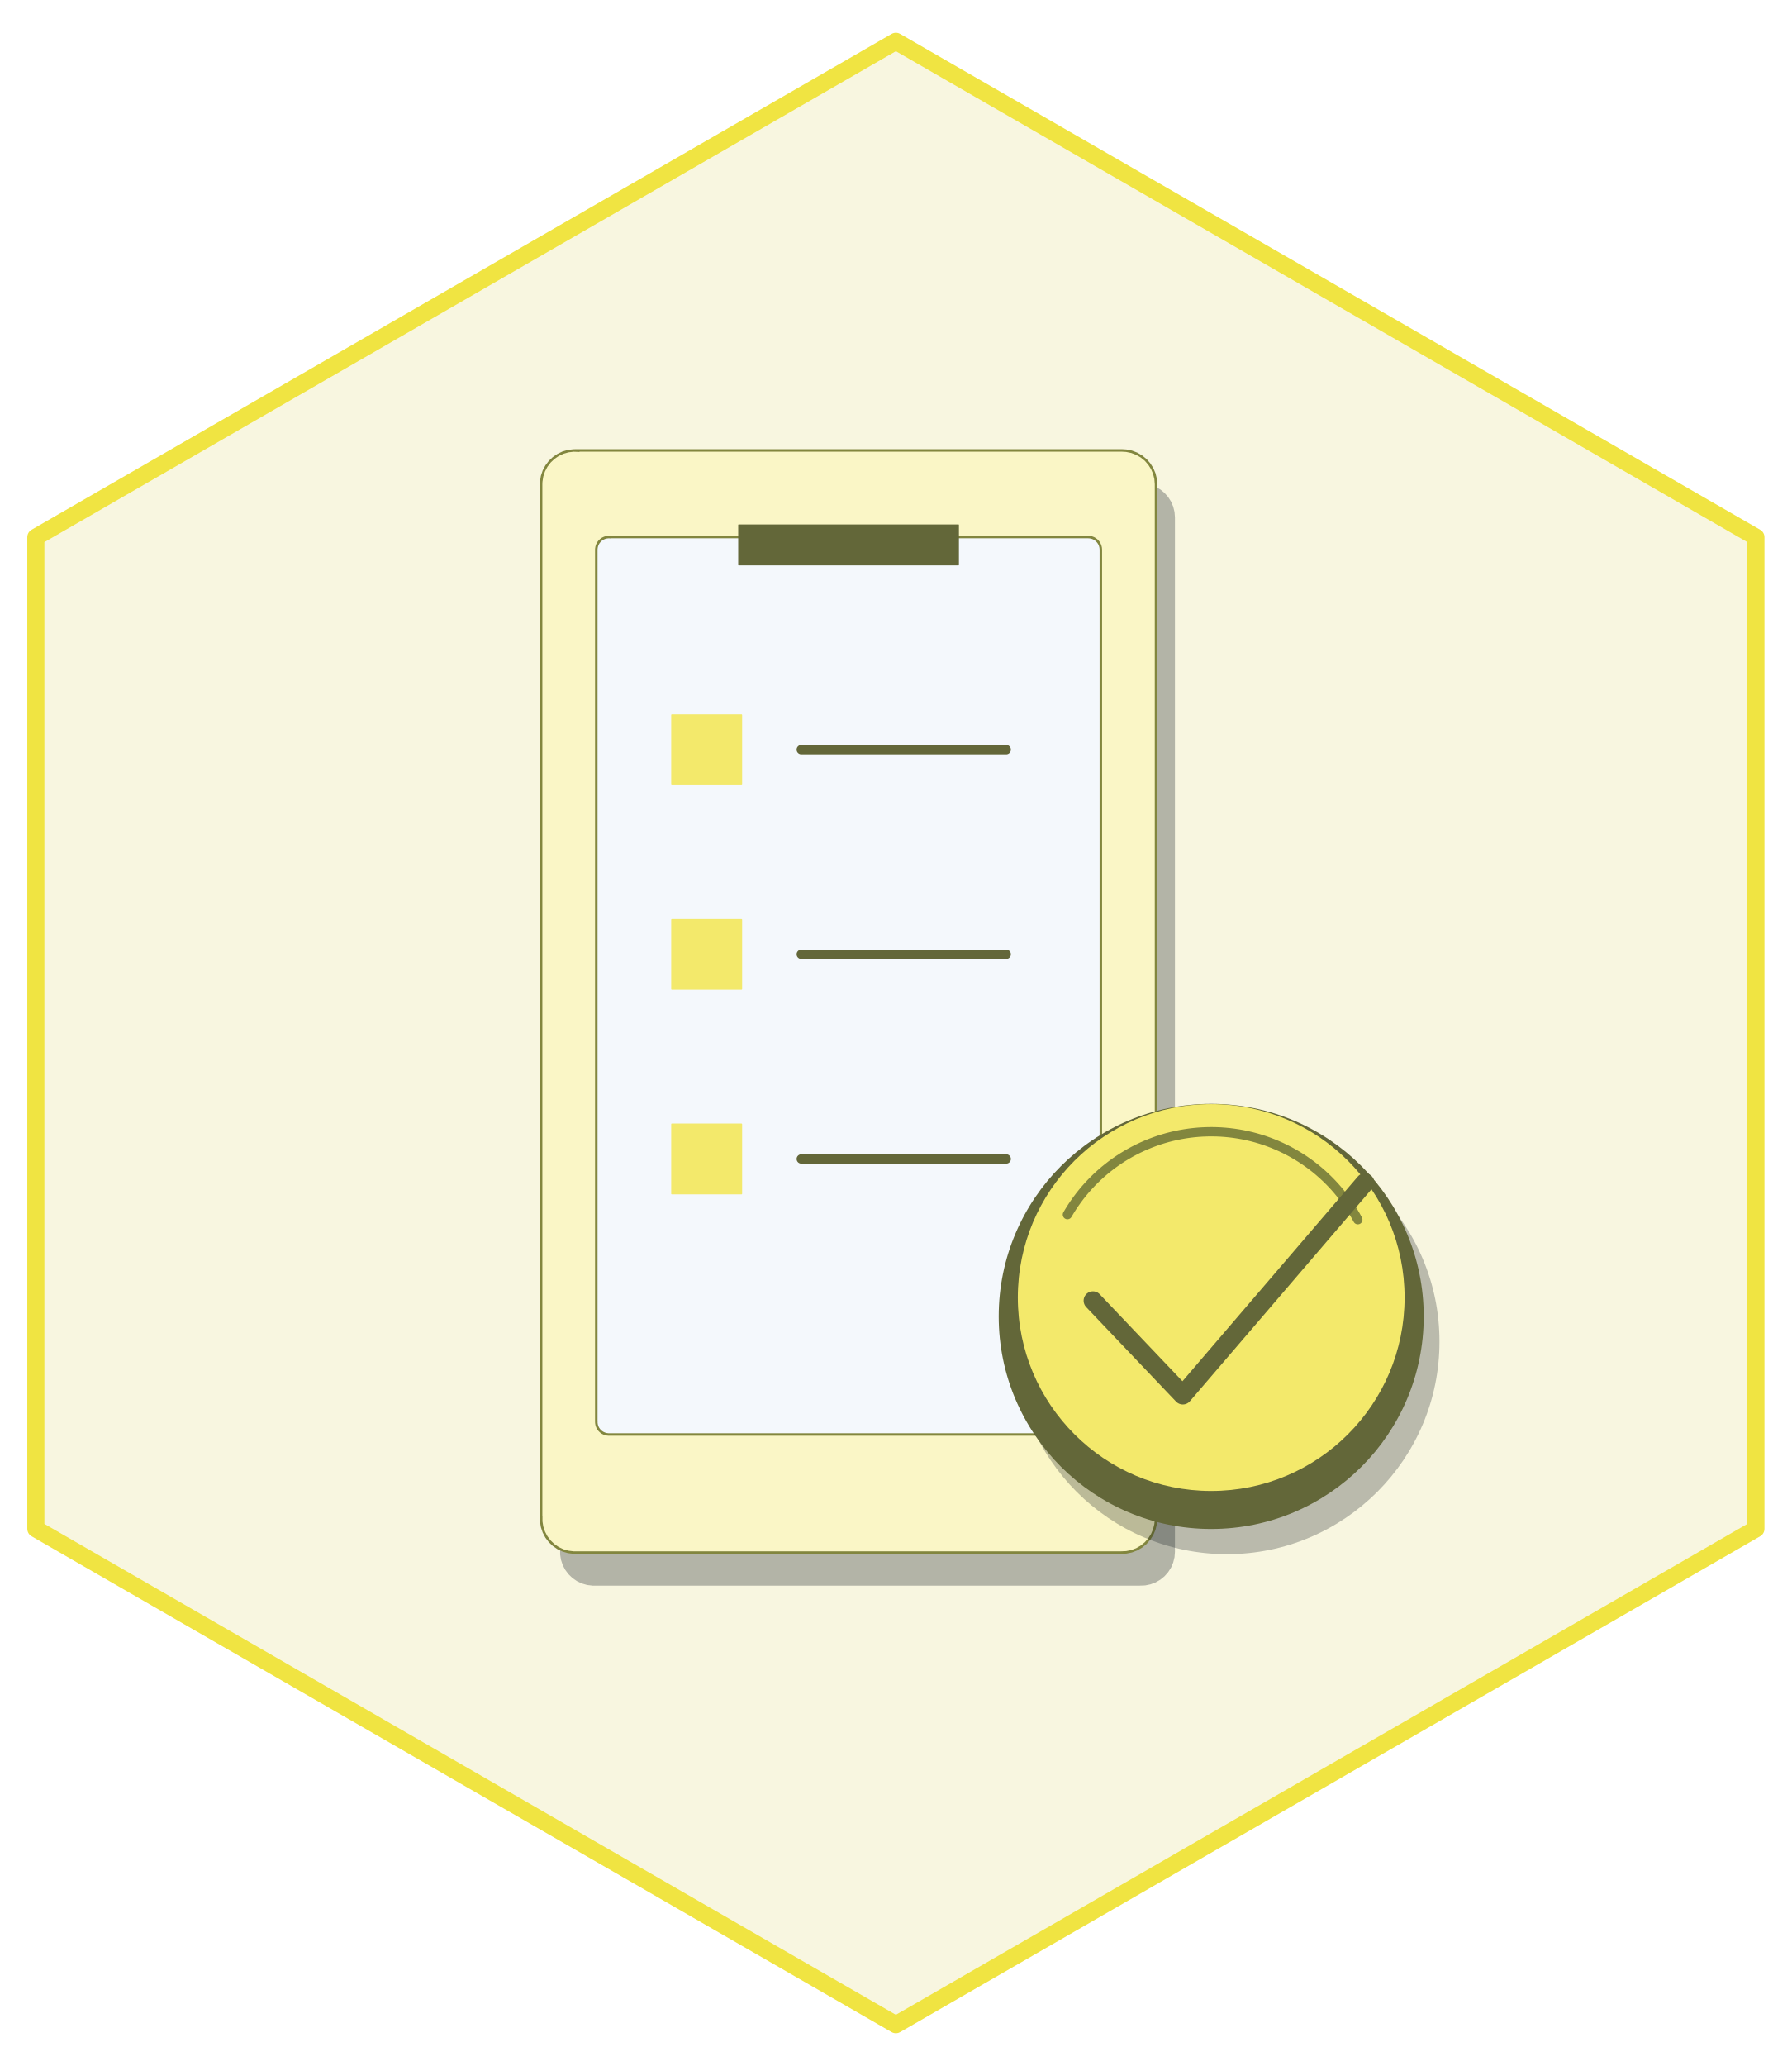
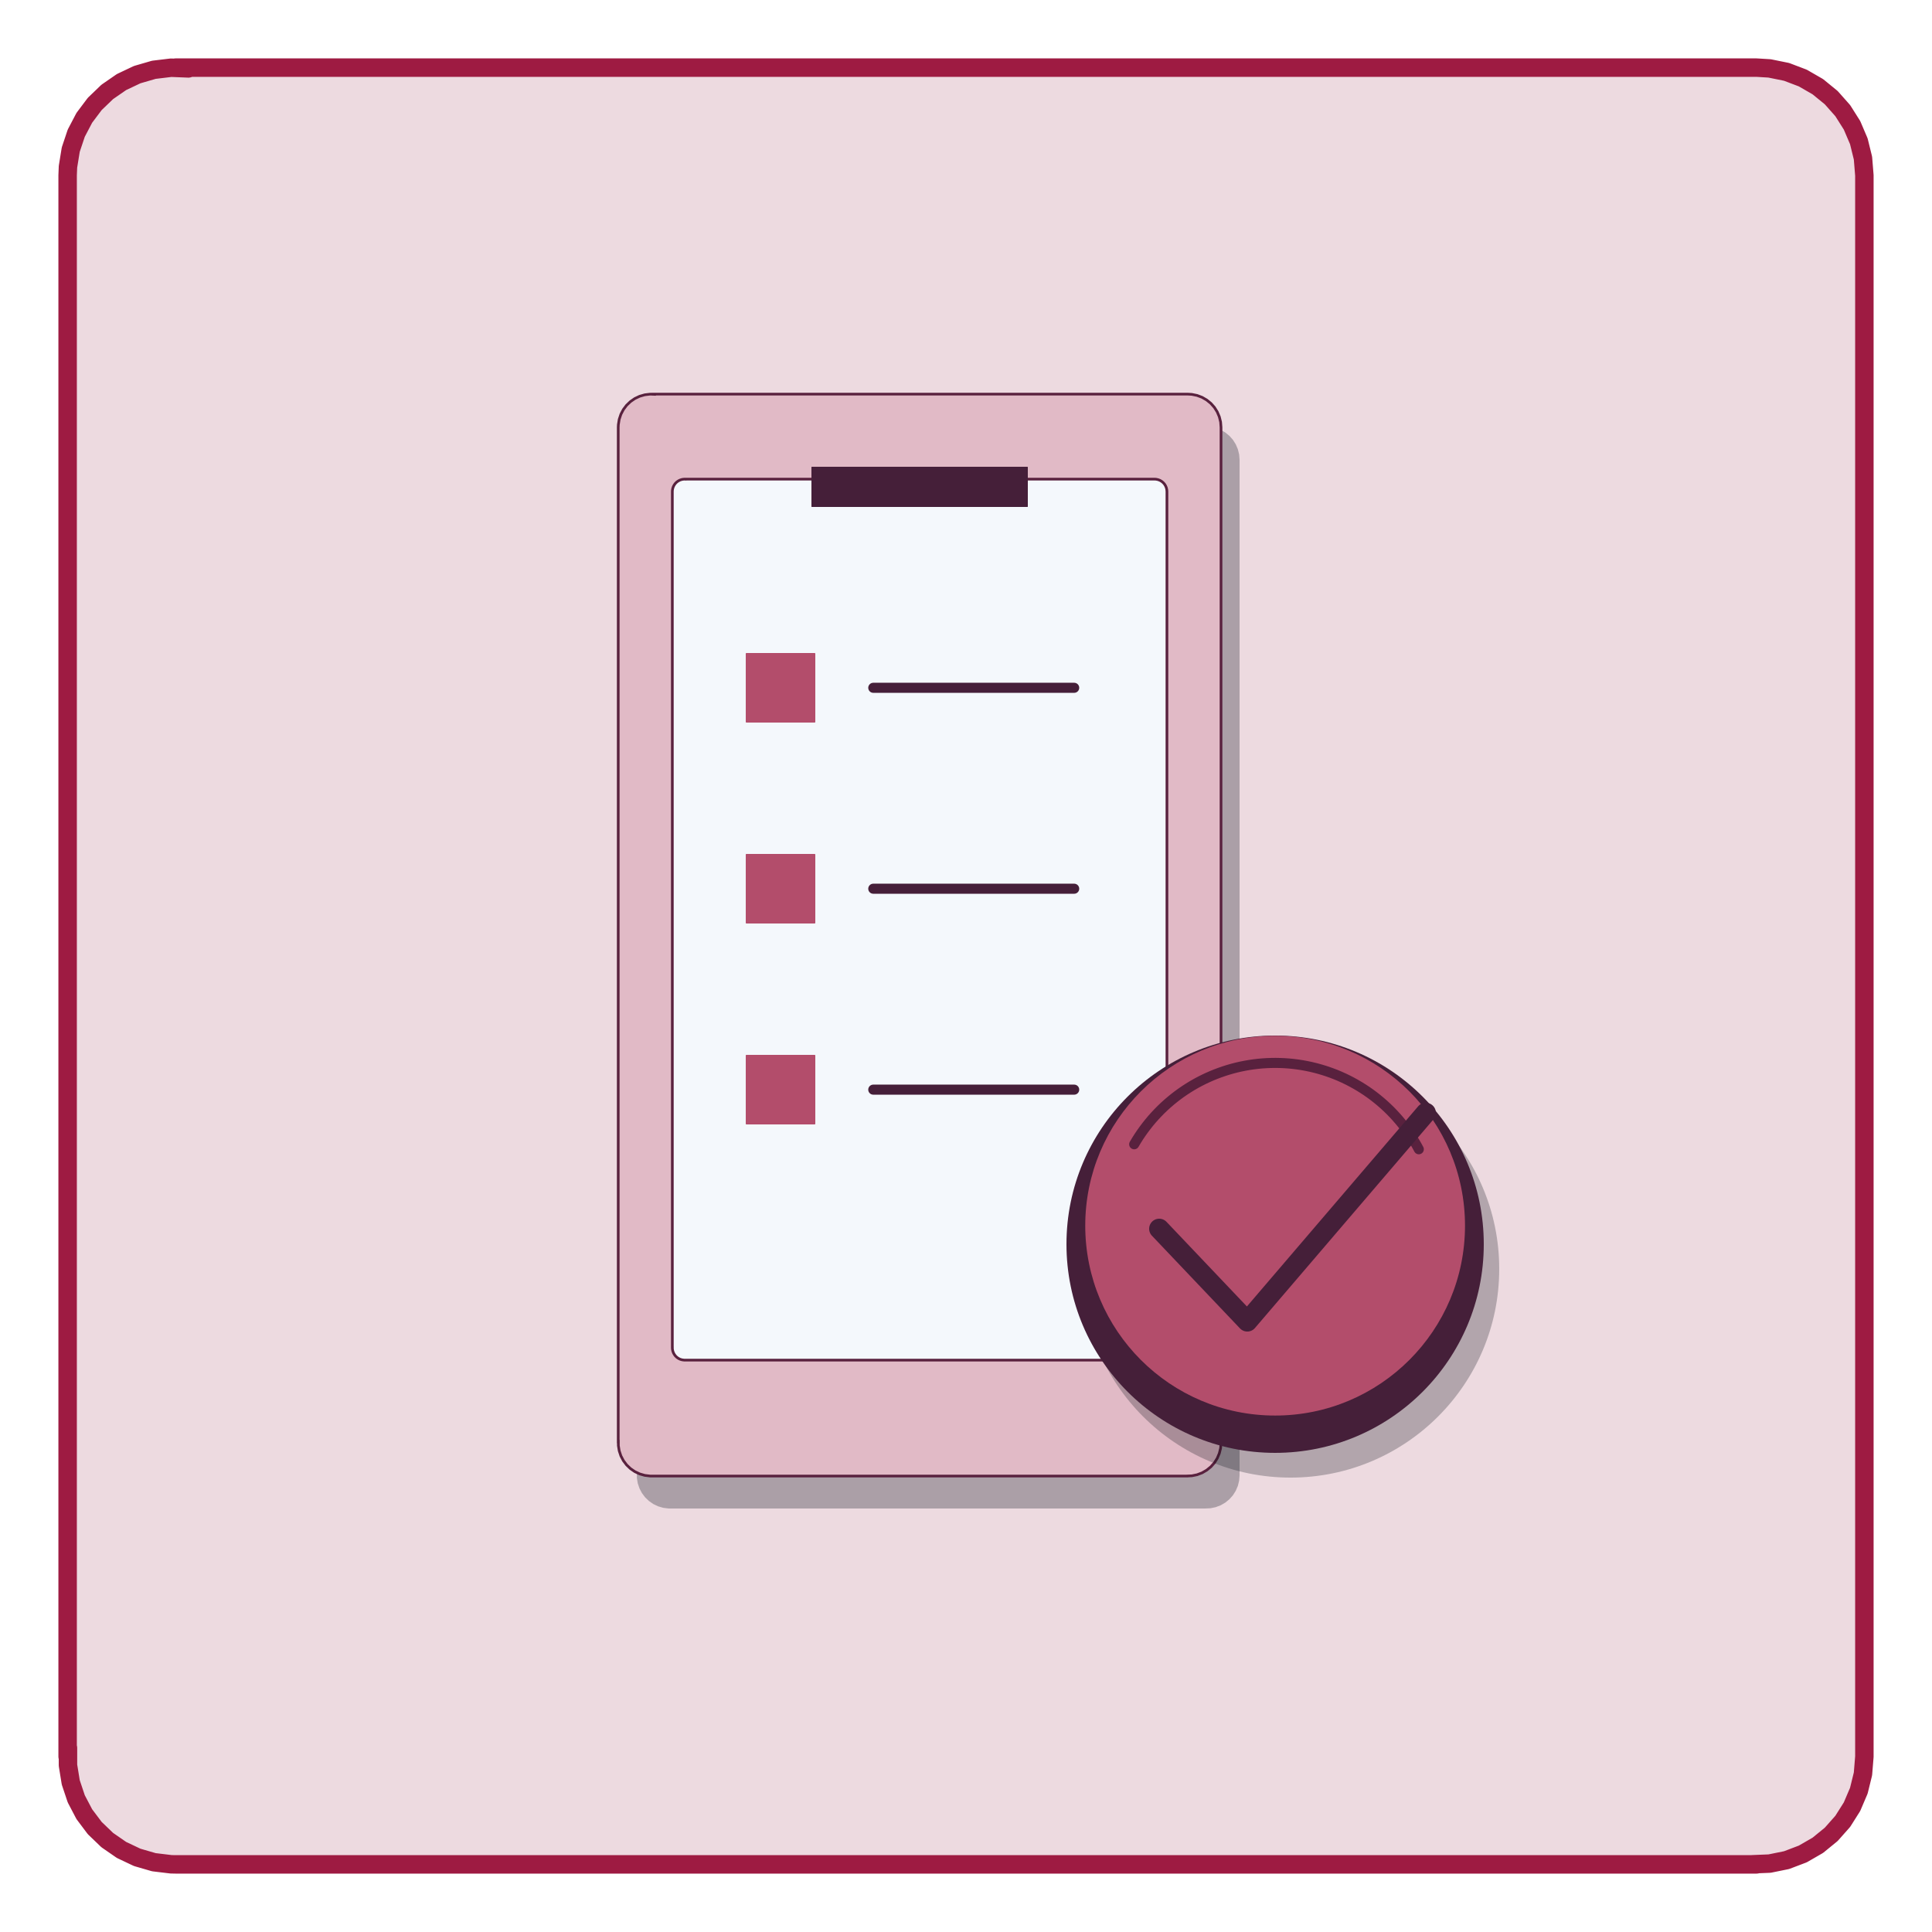
- <svg xmlns="http://www.w3.org/2000/svg" width="432" height="498" viewBox="0 0 432 498">
-   <path fill-rule="nonzero" fill="rgb(97.255%, 96.471%, 87.843%)" fill-opacity="1" stroke-width="4.125" stroke-linecap="round" stroke-linejoin="round" stroke="rgb(94.118%, 89.412%, 25.882%)" stroke-opacity="1" stroke-miterlimit="10" d="M 216 9.961 L 423.359 129.48 L 423.359 368.52 L 216 488.039 L 8.641 368.52 L 8.641 129.48 Z M 216 9.961 " />
-   <path fill-rule="nonzero" fill="rgb(1.176%, 3.922%, 7.059%)" fill-opacity="0.278" d="M 143.18 382.215 L 275.133 382.215 L 274.805 382.207 L 276.117 382.156 L 277.402 381.891 L 278.629 381.426 L 279.766 380.77 L 280.781 379.941 L 281.652 378.957 L 282.355 377.848 L 282.867 376.641 L 283.184 375.367 L 283.289 374.059 L 283.289 124.699 L 283.184 123.391 L 282.867 122.117 L 282.355 120.91 L 281.652 119.801 L 280.781 118.82 L 279.766 117.988 L 278.629 117.332 L 277.402 116.867 L 276.117 116.605 L 275.133 116.547 L 143.18 116.547 L 144.164 116.605 L 142.852 116.551 L 141.551 116.711 L 140.289 117.074 L 139.102 117.637 L 138.023 118.383 L 137.078 119.293 L 136.289 120.34 L 135.68 121.504 L 135.262 122.746 L 135.051 124.043 L 135.027 124.699 L 135.027 374.059 L 135.051 373.402 L 135.051 374.715 L 135.262 376.012 L 135.68 377.254 L 136.289 378.418 L 137.078 379.469 L 138.023 380.375 L 139.102 381.121 L 140.289 381.684 L 141.551 382.051 L 142.852 382.207 Z M 143.18 382.215 " />
-   <path fill-rule="nonzero" fill="rgb(98.039%, 96.471%, 77.647%)" fill-opacity="1" stroke-width="0.6" stroke-linecap="round" stroke-linejoin="round" stroke="rgb(50.98%, 52.549%, 24.314%)" stroke-opacity="1" stroke-miterlimit="10" d="M 138.617 374.242 L 270.57 374.242 L 270.242 374.238 L 271.555 374.184 L 272.84 373.922 L 274.066 373.457 L 275.203 372.801 L 276.223 371.969 L 277.09 370.988 L 277.793 369.879 L 278.309 368.672 L 278.621 367.398 L 278.727 366.09 L 278.727 116.73 L 278.621 115.422 L 278.309 114.148 L 277.793 112.941 L 277.09 111.832 L 276.223 110.848 L 275.203 110.02 L 274.066 109.363 L 272.84 108.898 L 271.555 108.633 L 270.57 108.574 L 138.617 108.574 L 139.602 108.633 L 138.289 108.582 L 136.988 108.738 L 135.727 109.105 L 134.543 109.668 L 133.461 110.414 L 132.516 111.32 L 131.727 112.371 L 131.117 113.531 L 130.699 114.777 L 130.492 116.074 L 130.465 116.73 L 130.465 366.09 L 130.492 365.434 L 130.492 366.746 L 130.699 368.039 L 131.117 369.285 L 131.727 370.449 L 132.516 371.496 L 133.461 372.406 L 134.543 373.152 L 135.727 373.715 L 136.988 374.078 L 138.289 374.238 Z M 138.617 374.242 " />
-   <path fill-rule="nonzero" fill="rgb(95.686%, 97.255%, 98.824%)" fill-opacity="1" stroke-width="0.6" stroke-linecap="round" stroke-linejoin="round" stroke="rgb(50.98%, 52.549%, 24.314%)" stroke-opacity="1" stroke-miterlimit="10" d="M 146.812 345.781 L 262.379 345.781 L 262.258 345.777 L 262.746 345.758 L 263.227 345.66 L 263.684 345.484 L 264.105 345.242 L 264.484 344.93 L 264.812 344.566 L 265.074 344.152 L 265.266 343.703 L 265.383 343.227 L 265.422 342.738 L 265.422 132.492 L 265.383 132.004 L 265.266 131.527 L 265.074 131.078 L 264.812 130.664 L 264.484 130.297 L 264.105 129.988 L 263.684 129.742 L 263.227 129.57 L 262.746 129.473 L 262.379 129.449 L 146.812 129.449 L 147.176 129.473 L 146.688 129.453 L 146.203 129.512 L 145.734 129.648 L 145.289 129.855 L 144.887 130.133 L 144.535 130.473 L 144.242 130.863 L 144.012 131.297 L 143.859 131.762 L 143.781 132.246 L 143.77 132.492 L 143.77 342.738 L 143.781 342.492 L 143.781 342.984 L 143.859 343.465 L 144.012 343.93 L 144.242 344.363 L 144.535 344.754 L 144.887 345.094 L 145.289 345.371 L 145.734 345.582 L 146.203 345.719 L 146.688 345.777 Z M 146.812 345.781 " />
-   <path fill-rule="nonzero" fill="rgb(38.824%, 40.392%, 22.353%)" fill-opacity="1" d="M 178.102 136.281 L 231.09 136.281 L 231.082 136.281 L 231.102 136.281 L 231.121 136.277 L 231.141 136.27 L 231.172 136.246 L 231.184 136.234 L 231.191 136.219 L 231.199 136.199 L 231.207 136.16 L 231.207 126.531 L 231.199 126.492 L 231.184 126.461 L 231.172 126.445 L 231.156 126.434 L 231.141 126.426 L 231.121 126.418 L 231.102 126.414 L 178.102 126.414 L 178.117 126.414 L 178.078 126.414 L 178.059 126.422 L 178.043 126.43 L 178.027 126.441 L 178.016 126.453 L 177.992 126.484 L 177.984 126.523 L 177.984 136.16 L 177.984 136.152 L 177.984 136.172 L 177.988 136.191 L 177.992 136.207 L 178.004 136.227 L 178.016 136.242 L 178.027 136.254 L 178.043 136.266 L 178.059 136.273 L 178.098 136.281 Z M 178.102 136.281 " />
-   <path fill-rule="nonzero" fill="rgb(95.294%, 91.373%, 41.961%)" fill-opacity="1" d="M 161.996 189.223 L 178.762 189.223 L 178.758 189.223 L 178.785 189.223 L 178.812 189.219 L 178.859 189.195 L 178.883 189.176 L 178.898 189.156 L 178.914 189.133 L 178.926 189.109 L 178.934 189.082 L 178.934 172.289 L 178.926 172.262 L 178.914 172.238 L 178.898 172.215 L 178.883 172.195 L 178.859 172.176 L 178.812 172.152 L 178.785 172.148 L 178.762 172.145 L 161.996 172.145 L 162.02 172.148 L 161.992 172.145 L 161.965 172.148 L 161.938 172.156 L 161.914 172.168 L 161.891 172.184 L 161.871 172.203 L 161.84 172.25 L 161.832 172.277 L 161.828 172.305 L 161.828 189.055 L 161.828 189.039 L 161.828 189.066 L 161.832 189.094 L 161.84 189.121 L 161.871 189.168 L 161.891 189.188 L 161.914 189.203 L 161.938 189.215 L 161.965 189.223 Z M 161.996 189.223 " />
-   <path fill="none" stroke-width="2.25" stroke-linecap="round" stroke-linejoin="round" stroke="rgb(38.824%, 40.392%, 22.353%)" stroke-opacity="1" stroke-miterlimit="10" d="M 193.191 180.684 L 242.609 180.684 " />
-   <path fill-rule="nonzero" fill="rgb(95.294%, 91.373%, 41.961%)" fill-opacity="1" d="M 161.996 238.562 L 178.762 238.562 L 178.758 238.562 L 178.785 238.562 L 178.812 238.555 L 178.836 238.547 L 178.883 238.516 L 178.898 238.496 L 178.914 238.473 L 178.926 238.445 L 178.934 238.418 L 178.934 221.629 L 178.926 221.602 L 178.914 221.574 L 178.898 221.551 L 178.883 221.531 L 178.836 221.5 L 178.812 221.492 L 178.785 221.484 L 161.996 221.484 L 162.02 221.484 L 161.992 221.484 L 161.965 221.488 L 161.938 221.496 L 161.914 221.508 L 161.891 221.523 L 161.871 221.543 L 161.855 221.562 L 161.84 221.59 L 161.832 221.613 L 161.828 221.641 L 161.828 238.391 L 161.828 238.379 L 161.828 238.406 L 161.832 238.434 L 161.84 238.461 L 161.855 238.484 L 161.871 238.504 L 161.891 238.523 L 161.914 238.539 L 161.938 238.551 L 161.965 238.559 L 161.992 238.562 Z M 161.996 238.562 " />
-   <path fill="none" stroke-width="2.25" stroke-linecap="round" stroke-linejoin="round" stroke="rgb(38.824%, 40.392%, 22.353%)" stroke-opacity="1" stroke-miterlimit="10" d="M 193.191 230.023 L 242.609 230.023 " />
-   <path fill-rule="nonzero" fill="rgb(95.294%, 91.373%, 41.961%)" fill-opacity="1" d="M 161.996 287.902 L 178.762 287.902 L 178.758 287.902 L 178.812 287.895 L 178.836 287.887 L 178.883 287.855 L 178.914 287.809 L 178.926 287.785 L 178.934 287.758 L 178.934 270.965 L 178.926 270.941 L 178.914 270.914 L 178.898 270.891 L 178.883 270.871 L 178.859 270.852 L 178.812 270.828 L 178.785 270.824 L 161.996 270.824 L 162.02 270.824 L 161.992 270.824 L 161.938 270.832 L 161.914 270.844 L 161.891 270.859 L 161.871 270.879 L 161.84 270.926 L 161.832 270.953 L 161.828 270.98 L 161.828 287.73 L 161.828 287.719 L 161.828 287.746 L 161.832 287.773 L 161.84 287.797 L 161.871 287.844 L 161.891 287.863 L 161.914 287.879 L 161.938 287.891 L 161.965 287.898 L 161.992 287.902 Z M 161.996 287.902 " />
-   <path fill="none" stroke-width="2.25" stroke-linecap="round" stroke-linejoin="round" stroke="rgb(38.824%, 40.392%, 22.353%)" stroke-opacity="1" stroke-miterlimit="10" d="M 193.191 279.363 L 242.609 279.363 " />
-   <path fill-rule="nonzero" fill="rgb(1.176%, 3.922%, 7.059%)" fill-opacity="0.251" d="M 347.07 323.387 C 347.07 351.684 324.129 374.625 295.832 374.625 C 267.535 374.625 244.598 351.684 244.598 323.387 C 244.598 295.09 267.535 272.152 295.832 272.152 C 324.129 272.152 347.07 295.09 347.07 323.387 " />
-   <path fill-rule="nonzero" fill="rgb(38.824%, 40.392%, 22.353%)" fill-opacity="1" d="M 343.27 317.316 C 343.27 345.613 320.328 368.551 292.031 368.551 C 263.734 368.551 240.797 345.613 240.797 317.316 C 240.797 289.02 263.734 266.078 292.031 266.078 C 320.328 266.078 343.27 289.02 343.27 317.316 " />
-   <path fill-rule="nonzero" fill="rgb(95.294%, 91.373%, 41.961%)" fill-opacity="1" d="M 338.656 312.762 C 338.656 338.512 317.781 359.387 292.031 359.387 C 266.281 359.387 245.406 338.512 245.406 312.762 C 245.406 287.012 266.281 266.137 292.031 266.137 C 317.781 266.137 338.656 287.012 338.656 312.762 " />
-   <path fill="none" stroke-width="2.25" stroke-linecap="round" stroke-linejoin="round" stroke="rgb(50.98%, 52.549%, 24.314%)" stroke-opacity="1" stroke-miterlimit="10" d="M 327.379 294 L 326.859 293.055 L 326.312 292.125 L 325.742 291.211 L 325.148 290.309 L 324.531 289.426 L 323.891 288.562 L 323.227 287.715 L 322.539 286.883 L 321.828 286.07 L 321.098 285.281 L 320.344 284.508 L 319.57 283.758 L 318.777 283.027 L 317.965 282.316 L 317.137 281.629 L 316.285 280.965 L 315.418 280.324 L 314.535 279.707 L 313.633 279.113 L 312.719 278.547 L 311.785 278 L 310.84 277.484 L 309.883 276.988 L 308.91 276.523 L 307.926 276.082 L 306.93 275.668 L 305.922 275.281 L 304.906 274.918 L 303.879 274.586 L 302.844 274.281 L 301.801 274.004 L 300.754 273.758 L 299.695 273.535 L 298.633 273.344 L 297.566 273.18 L 296.496 273.047 L 295.426 272.941 L 294.348 272.863 L 293.27 272.816 L 292.191 272.797 L 291.113 272.809 L 290.035 272.848 L 288.957 272.914 L 287.883 273.012 L 286.812 273.137 L 285.742 273.293 L 284.68 273.477 L 283.621 273.688 L 282.57 273.93 L 281.527 274.195 L 280.488 274.492 L 279.461 274.816 L 278.441 275.172 L 277.43 275.551 L 276.43 275.957 L 275.445 276.391 L 274.469 276.848 L 273.504 277.336 L 272.555 277.844 L 271.621 278.383 L 270.699 278.945 L 269.793 279.531 L 268.906 280.141 L 268.031 280.773 L 267.18 281.434 L 266.34 282.113 L 265.523 282.816 L 264.723 283.539 L 263.945 284.285 L 263.188 285.051 L 262.449 285.836 L 261.734 286.641 L 261.039 287.465 L 260.367 288.309 L 259.719 289.172 L 259.094 290.047 L 258.492 290.941 L 257.918 291.852 L 257.363 292.777 " />
-   <path fill="none" stroke-width="4.5" stroke-linecap="round" stroke-linejoin="round" stroke="rgb(38.824%, 40.392%, 22.353%)" stroke-opacity="1" stroke-miterlimit="10" d="M 263.52 313.52 L 285.188 336.293 L 329.098 285.055 " />
+ <svg xmlns="http://www.w3.org/2000/svg" width="432pt" height="432pt" viewBox="0 0 432 432">
+   <path fill-rule="nonzero" fill="rgb(92.941%, 85.49%, 87.843%)" fill-opacity="1" stroke-width="4.125" stroke-linecap="round" stroke-linejoin="round" stroke="rgb(61.961%, 10.588%, 25.882%)" stroke-opacity="1" stroke-miterlimit="10" d="M 39.227 416.879 L 392.773 416.879 L 391.805 416.859 L 395.68 416.703 L 399.48 415.93 L 403.109 414.551 L 406.469 412.613 L 409.473 410.16 L 412.047 407.254 L 414.117 403.977 L 415.641 400.406 L 416.566 396.641 L 416.879 392.773 L 416.879 39.227 L 416.566 35.359 L 415.641 31.594 L 414.117 28.023 L 412.047 24.746 L 409.473 21.84 L 406.469 19.387 L 403.109 17.449 L 399.48 16.07 L 395.68 15.297 L 392.773 15.121 L 39.227 15.121 L 42.133 15.297 L 38.254 15.141 L 34.402 15.605 L 30.676 16.688 L 27.172 18.348 L 23.98 20.555 L 21.184 23.242 L 18.852 26.344 L 17.051 29.777 L 15.82 33.457 L 15.199 37.285 L 15.121 39.227 L 15.121 392.773 L 15.199 390.836 L 15.199 394.715 L 15.82 398.543 L 17.051 402.223 L 18.852 405.656 L 21.184 408.758 L 23.98 411.445 L 27.172 413.652 L 30.676 415.312 L 34.402 416.395 L 38.254 416.859 Z M 39.227 416.879 " />
+   <path fill-rule="nonzero" fill="rgb(1.176%, 3.922%, 7.059%)" fill-opacity="0.278" d="M 149.801 337.305 L 269.758 337.305 L 269.461 337.301 L 270.652 337.25 L 271.82 337.012 L 272.938 336.59 L 273.969 335.992 L 274.895 335.238 L 275.684 334.348 L 276.32 333.336 L 276.789 332.238 L 277.074 331.082 L 277.172 329.891 L 277.172 102.797 L 277.074 101.609 L 276.789 100.453 L 276.32 99.355 L 275.684 98.344 L 274.895 97.453 L 273.969 96.699 L 272.938 96.102 L 271.82 95.68 L 270.652 95.441 L 269.758 95.387 L 149.801 95.387 L 150.695 95.441 L 149.5 95.391 L 148.316 95.535 L 147.172 95.867 L 146.094 96.379 L 145.113 97.055 L 144.25 97.883 L 143.535 98.836 L 142.98 99.895 L 142.602 101.023 L 142.41 102.203 L 142.387 102.797 L 142.387 329.891 L 142.41 329.297 L 142.41 330.488 L 142.602 331.668 L 142.98 332.797 L 143.535 333.855 L 144.25 334.809 L 145.113 335.633 L 146.094 336.312 L 147.172 336.824 L 148.316 337.156 L 149.5 337.301 Z M 149.801 337.305 " />
+   <path fill-rule="nonzero" fill="rgb(88.235%, 72.941%, 77.647%)" fill-opacity="1" stroke-width="0.6" stroke-linecap="round" stroke-linejoin="round" stroke="rgb(34.902%, 12.941%, 24.314%)" stroke-opacity="1" stroke-miterlimit="10" d="M 145.652 330.047 L 265.609 330.047 L 265.312 330.043 L 266.504 329.992 L 267.672 329.754 L 268.789 329.332 L 269.82 328.734 L 270.746 327.98 L 271.539 327.09 L 272.176 326.078 L 272.641 324.98 L 272.93 323.824 L 273.023 322.637 L 273.023 95.543 L 272.93 94.352 L 272.641 93.195 L 272.176 92.098 L 271.539 91.086 L 270.746 90.195 L 269.82 89.441 L 268.789 88.844 L 267.672 88.422 L 266.504 88.184 L 265.609 88.129 L 145.652 88.129 L 146.547 88.184 L 145.355 88.133 L 144.172 88.277 L 143.023 88.609 L 141.945 89.121 L 140.965 89.801 L 140.105 90.625 L 139.387 91.578 L 138.832 92.637 L 138.457 93.766 L 138.266 94.945 L 138.238 95.543 L 138.238 322.637 L 138.266 322.039 L 138.266 323.23 L 138.457 324.41 L 138.832 325.539 L 139.387 326.598 L 140.105 327.551 L 140.965 328.379 L 141.945 329.055 L 143.023 329.566 L 144.172 329.898 L 145.355 330.043 Z M 145.652 330.047 " />
+   <path fill-rule="nonzero" fill="rgb(95.686%, 97.255%, 98.824%)" fill-opacity="1" stroke-width="0.6" stroke-linecap="round" stroke-linejoin="round" stroke="rgb(34.902%, 12.941%, 24.314%)" stroke-opacity="1" stroke-miterlimit="10" d="M 153.102 304.129 L 258.164 304.129 L 258.051 304.125 L 258.496 304.109 L 258.934 304.02 L 259.348 303.859 L 259.734 303.637 L 260.078 303.355 L 260.375 303.023 L 260.609 302.648 L 260.785 302.238 L 260.891 301.809 L 260.93 301.363 L 260.93 109.902 L 260.891 109.457 L 260.785 109.023 L 260.609 108.617 L 260.375 108.238 L 260.078 107.906 L 259.734 107.625 L 259.348 107.402 L 258.934 107.246 L 258.496 107.156 L 258.164 107.137 L 153.102 107.137 L 153.434 107.156 L 152.988 107.137 L 152.547 107.191 L 152.121 107.316 L 151.719 107.508 L 151.352 107.758 L 151.031 108.066 L 150.766 108.422 L 150.559 108.816 L 150.418 109.238 L 150.344 109.68 L 150.336 109.902 L 150.336 301.363 L 150.344 301.141 L 150.344 301.586 L 150.418 302.023 L 150.559 302.445 L 150.766 302.84 L 151.031 303.195 L 151.352 303.504 L 151.719 303.758 L 152.121 303.949 L 152.547 304.07 L 152.988 304.125 Z M 153.102 304.129 " />
+   <path fill-rule="nonzero" fill="rgb(27.059%, 12.157%, 22.353%)" fill-opacity="1" d="M 181.547 113.355 L 229.715 113.355 L 229.711 113.355 L 229.73 113.355 L 229.762 113.348 L 229.777 113.336 L 229.789 113.328 L 229.801 113.312 L 229.812 113.301 L 229.82 113.281 L 229.824 113.266 L 229.824 104.461 L 229.82 104.445 L 229.812 104.43 L 229.801 104.414 L 229.777 104.391 L 229.746 104.375 L 229.73 104.371 L 181.547 104.371 L 181.562 104.371 L 181.543 104.371 L 181.527 104.375 L 181.508 104.379 L 181.492 104.387 L 181.48 104.395 L 181.469 104.406 L 181.457 104.422 L 181.441 104.453 L 181.441 113.25 L 181.441 113.242 L 181.441 113.273 L 181.449 113.293 L 181.457 113.305 L 181.469 113.32 L 181.492 113.344 L 181.508 113.352 L 181.527 113.355 Z M 181.547 113.355 " />
+   <path fill-rule="nonzero" fill="rgb(70.196%, 30.196%, 41.961%)" fill-opacity="1" d="M 166.906 161.566 L 182.148 161.566 L 182.141 161.566 L 182.168 161.566 L 182.191 161.562 L 182.215 161.555 L 182.238 161.539 L 182.258 161.523 L 182.273 161.508 L 182.297 161.461 L 182.305 161.414 L 182.305 146.172 L 182.301 146.148 L 182.297 146.121 L 182.285 146.098 L 182.273 146.078 L 182.258 146.059 L 182.238 146.043 L 182.215 146.031 L 182.168 146.016 L 166.906 146.016 L 166.926 146.016 L 166.902 146.016 L 166.875 146.02 L 166.828 146.035 L 166.809 146.051 L 166.777 146.09 L 166.766 146.109 L 166.758 146.133 L 166.754 146.16 L 166.754 161.414 L 166.754 161.398 L 166.754 161.426 L 166.758 161.449 L 166.766 161.473 L 166.777 161.496 L 166.793 161.516 L 166.809 161.531 L 166.828 161.547 L 166.852 161.559 L 166.875 161.566 Z M 166.906 161.566 " />
+   <path fill="none" stroke-width="2.25" stroke-linecap="round" stroke-linejoin="round" stroke="rgb(27.059%, 12.157%, 22.353%)" stroke-opacity="1" stroke-miterlimit="10" d="M 195.266 153.793 L 240.191 153.793 " />
+   <path fill-rule="nonzero" fill="rgb(70.196%, 30.196%, 41.961%)" fill-opacity="1" d="M 166.906 206.496 L 182.148 206.496 L 182.141 206.496 L 182.168 206.496 L 182.215 206.48 L 182.238 206.469 L 182.258 206.453 L 182.273 206.434 L 182.285 206.414 L 182.297 206.391 L 182.301 206.367 L 182.305 206.34 L 182.305 191.098 L 182.297 191.051 L 182.285 191.027 L 182.273 191.008 L 182.258 190.988 L 182.238 190.973 L 182.191 190.949 L 182.168 190.945 L 166.906 190.945 L 166.926 190.945 L 166.875 190.945 L 166.852 190.953 L 166.828 190.965 L 166.809 190.98 L 166.793 190.996 L 166.777 191.016 L 166.766 191.039 L 166.758 191.062 L 166.754 191.086 L 166.754 206.34 L 166.754 206.328 L 166.754 206.352 L 166.758 206.379 L 166.766 206.402 L 166.777 206.422 L 166.793 206.445 L 166.809 206.461 L 166.828 206.477 L 166.875 206.492 L 166.902 206.496 Z M 166.906 206.496 " />
+   <path fill="none" stroke-width="2.25" stroke-linecap="round" stroke-linejoin="round" stroke="rgb(27.059%, 12.157%, 22.353%)" stroke-opacity="1" stroke-miterlimit="10" d="M 195.266 198.719 L 240.191 198.719 " />
+   <path fill-rule="nonzero" fill="rgb(70.196%, 30.196%, 41.961%)" fill-opacity="1" d="M 166.906 251.426 L 182.148 251.426 L 182.141 251.426 L 182.168 251.422 L 182.191 251.418 L 182.215 251.41 L 182.238 251.395 L 182.258 251.379 L 182.273 251.363 L 182.297 251.316 L 182.305 251.27 L 182.305 236.027 L 182.301 236.004 L 182.297 235.977 L 182.285 235.957 L 182.273 235.934 L 182.258 235.914 L 182.238 235.898 L 182.215 235.887 L 182.191 235.879 L 182.168 235.875 L 182.148 235.871 L 166.906 235.871 L 166.926 235.875 L 166.902 235.871 L 166.875 235.875 L 166.852 235.883 L 166.828 235.895 L 166.809 235.906 L 166.777 235.945 L 166.766 235.965 L 166.758 235.992 L 166.754 236.016 L 166.754 251.27 L 166.754 251.258 L 166.754 251.281 L 166.758 251.305 L 166.766 251.328 L 166.777 251.352 L 166.809 251.391 L 166.828 251.402 L 166.852 251.414 L 166.875 251.422 L 166.902 251.426 Z M 166.906 251.426 " />
+   <path fill="none" stroke-width="2.25" stroke-linecap="round" stroke-linejoin="round" stroke="rgb(27.059%, 12.157%, 22.353%)" stroke-opacity="1" stroke-miterlimit="10" d="M 195.266 243.648 L 240.191 243.648 " />
+   <path fill-rule="nonzero" fill="rgb(1.176%, 3.922%, 7.059%)" fill-opacity="0.251" d="M 335.23 283.738 C 335.23 309.504 314.344 330.395 288.574 330.395 C 262.809 330.395 241.922 309.504 241.922 283.738 C 241.922 257.969 262.809 237.082 288.574 237.082 C 314.344 237.082 335.23 257.969 335.23 283.738 " />
+   <path fill-rule="nonzero" fill="rgb(27.059%, 12.157%, 22.353%)" fill-opacity="1" d="M 331.777 278.207 C 331.777 303.977 310.887 324.863 285.121 324.863 C 259.352 324.863 238.465 303.977 238.465 278.207 C 238.465 252.441 259.352 231.551 285.121 231.551 C 310.887 231.551 331.777 252.441 331.777 278.207 " />
+   <path fill-rule="nonzero" fill="rgb(70.196%, 30.196%, 41.961%)" fill-opacity="1" d="M 327.578 274.062 C 327.578 297.508 308.566 316.52 285.121 316.52 C 261.672 316.52 242.664 297.508 242.664 274.062 C 242.664 250.613 261.672 231.605 285.121 231.605 C 308.566 231.605 327.578 250.613 327.578 274.062 " />
+   <path fill="none" stroke-width="2.25" stroke-linecap="round" stroke-linejoin="round" stroke="rgb(34.902%, 12.941%, 24.314%)" stroke-opacity="1" stroke-miterlimit="10" d="M 317.25 256.977 L 316.781 256.117 L 316.285 255.27 L 315.766 254.438 L 315.227 253.617 L 314.664 252.812 L 314.082 252.023 L 313.477 251.254 L 312.852 250.496 L 312.207 249.758 L 311.543 249.035 L 310.859 248.332 L 310.156 247.648 L 309.434 246.984 L 308.695 246.34 L 307.941 245.715 L 307.168 245.109 L 306.379 244.523 L 305.578 243.961 L 304.758 243.422 L 303.926 242.906 L 303.078 242.41 L 302.219 241.938 L 301.348 241.488 L 300.465 241.062 L 299.57 240.66 L 298.664 240.281 L 297.746 239.93 L 296.824 239.602 L 295.891 239.301 L 294.949 239.023 L 294 238.77 L 293.047 238.543 L 292.086 238.344 L 291.121 238.168 L 290.152 238.02 L 289.18 237.895 L 288.203 237.801 L 287.227 237.73 L 286.246 237.688 L 285.266 237.668 L 284.285 237.68 L 283.305 237.715 L 282.324 237.777 L 281.348 237.863 L 280.375 237.98 L 279.402 238.121 L 278.438 238.289 L 277.477 238.48 L 276.52 238.699 L 275.57 238.945 L 274.625 239.215 L 273.691 239.512 L 272.766 239.832 L 271.848 240.176 L 270.938 240.547 L 270.039 240.941 L 269.152 241.359 L 268.277 241.801 L 267.414 242.266 L 266.562 242.754 L 265.727 243.266 L 264.902 243.801 L 264.094 244.355 L 263.301 244.934 L 262.527 245.531 L 261.766 246.152 L 261.02 246.793 L 260.297 247.449 L 259.586 248.129 L 258.898 248.828 L 258.227 249.543 L 257.574 250.277 L 256.945 251.027 L 256.336 251.797 L 255.746 252.578 L 255.176 253.379 L 254.629 254.191 L 254.105 255.023 L 253.605 255.863 " />
+   <path fill="none" stroke-width="4.5" stroke-linecap="round" stroke-linejoin="round" stroke="rgb(27.059%, 12.157%, 22.353%)" stroke-opacity="1" stroke-miterlimit="10" d="M 259.199 274.754 L 278.898 295.488 L 318.816 248.832 " />
</svg>
